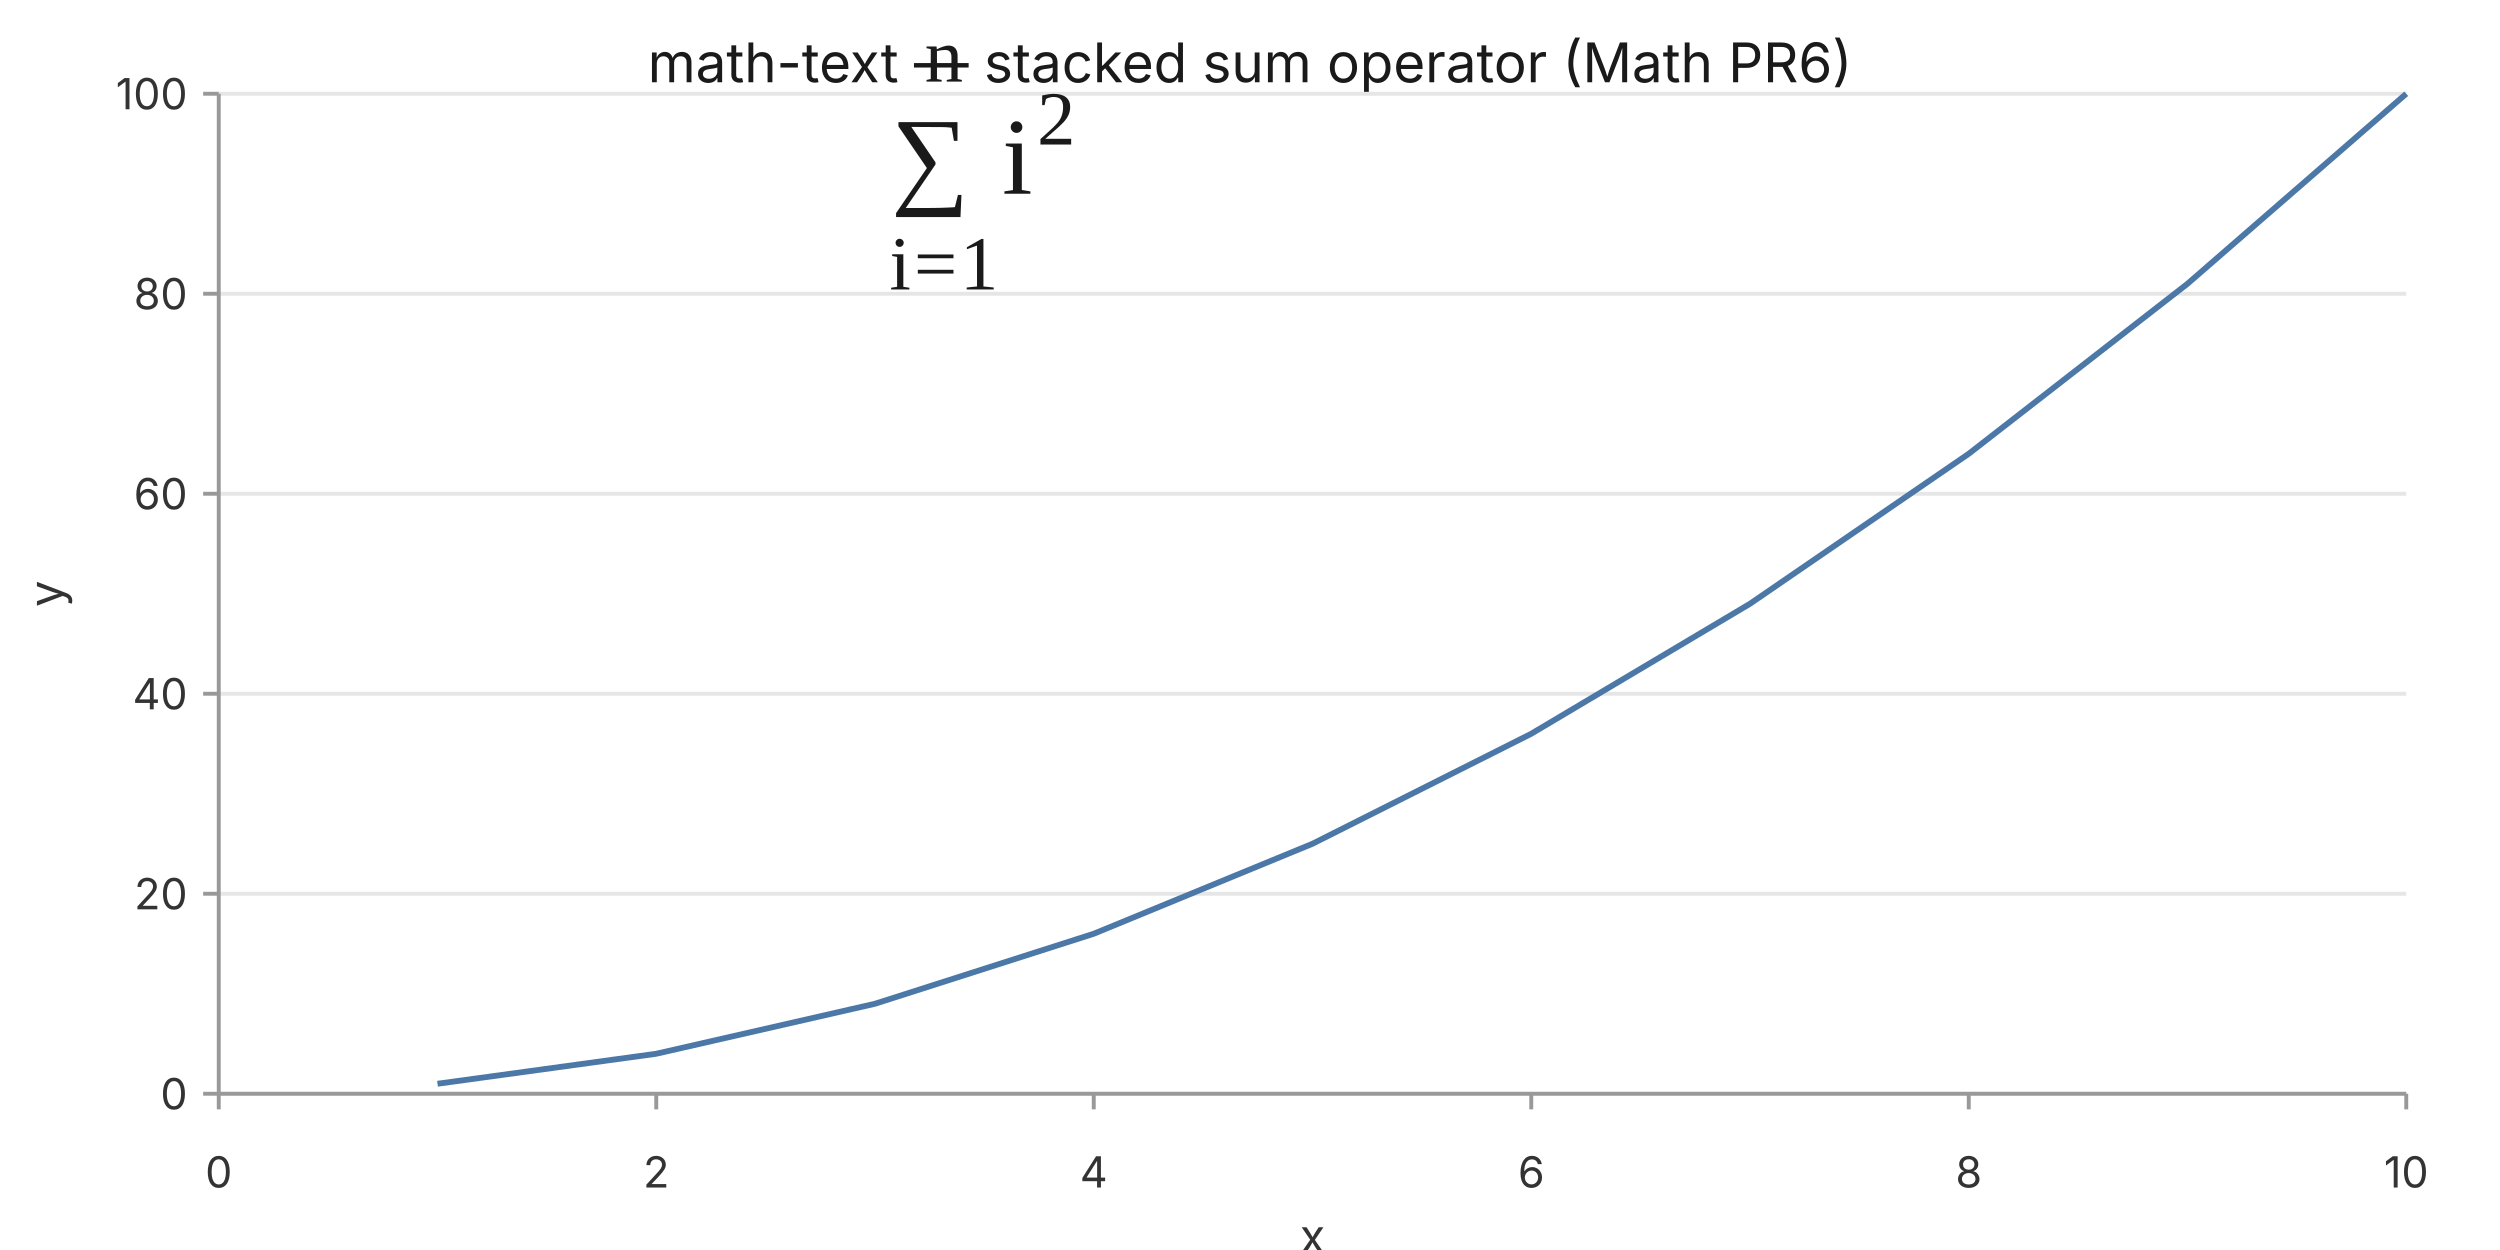
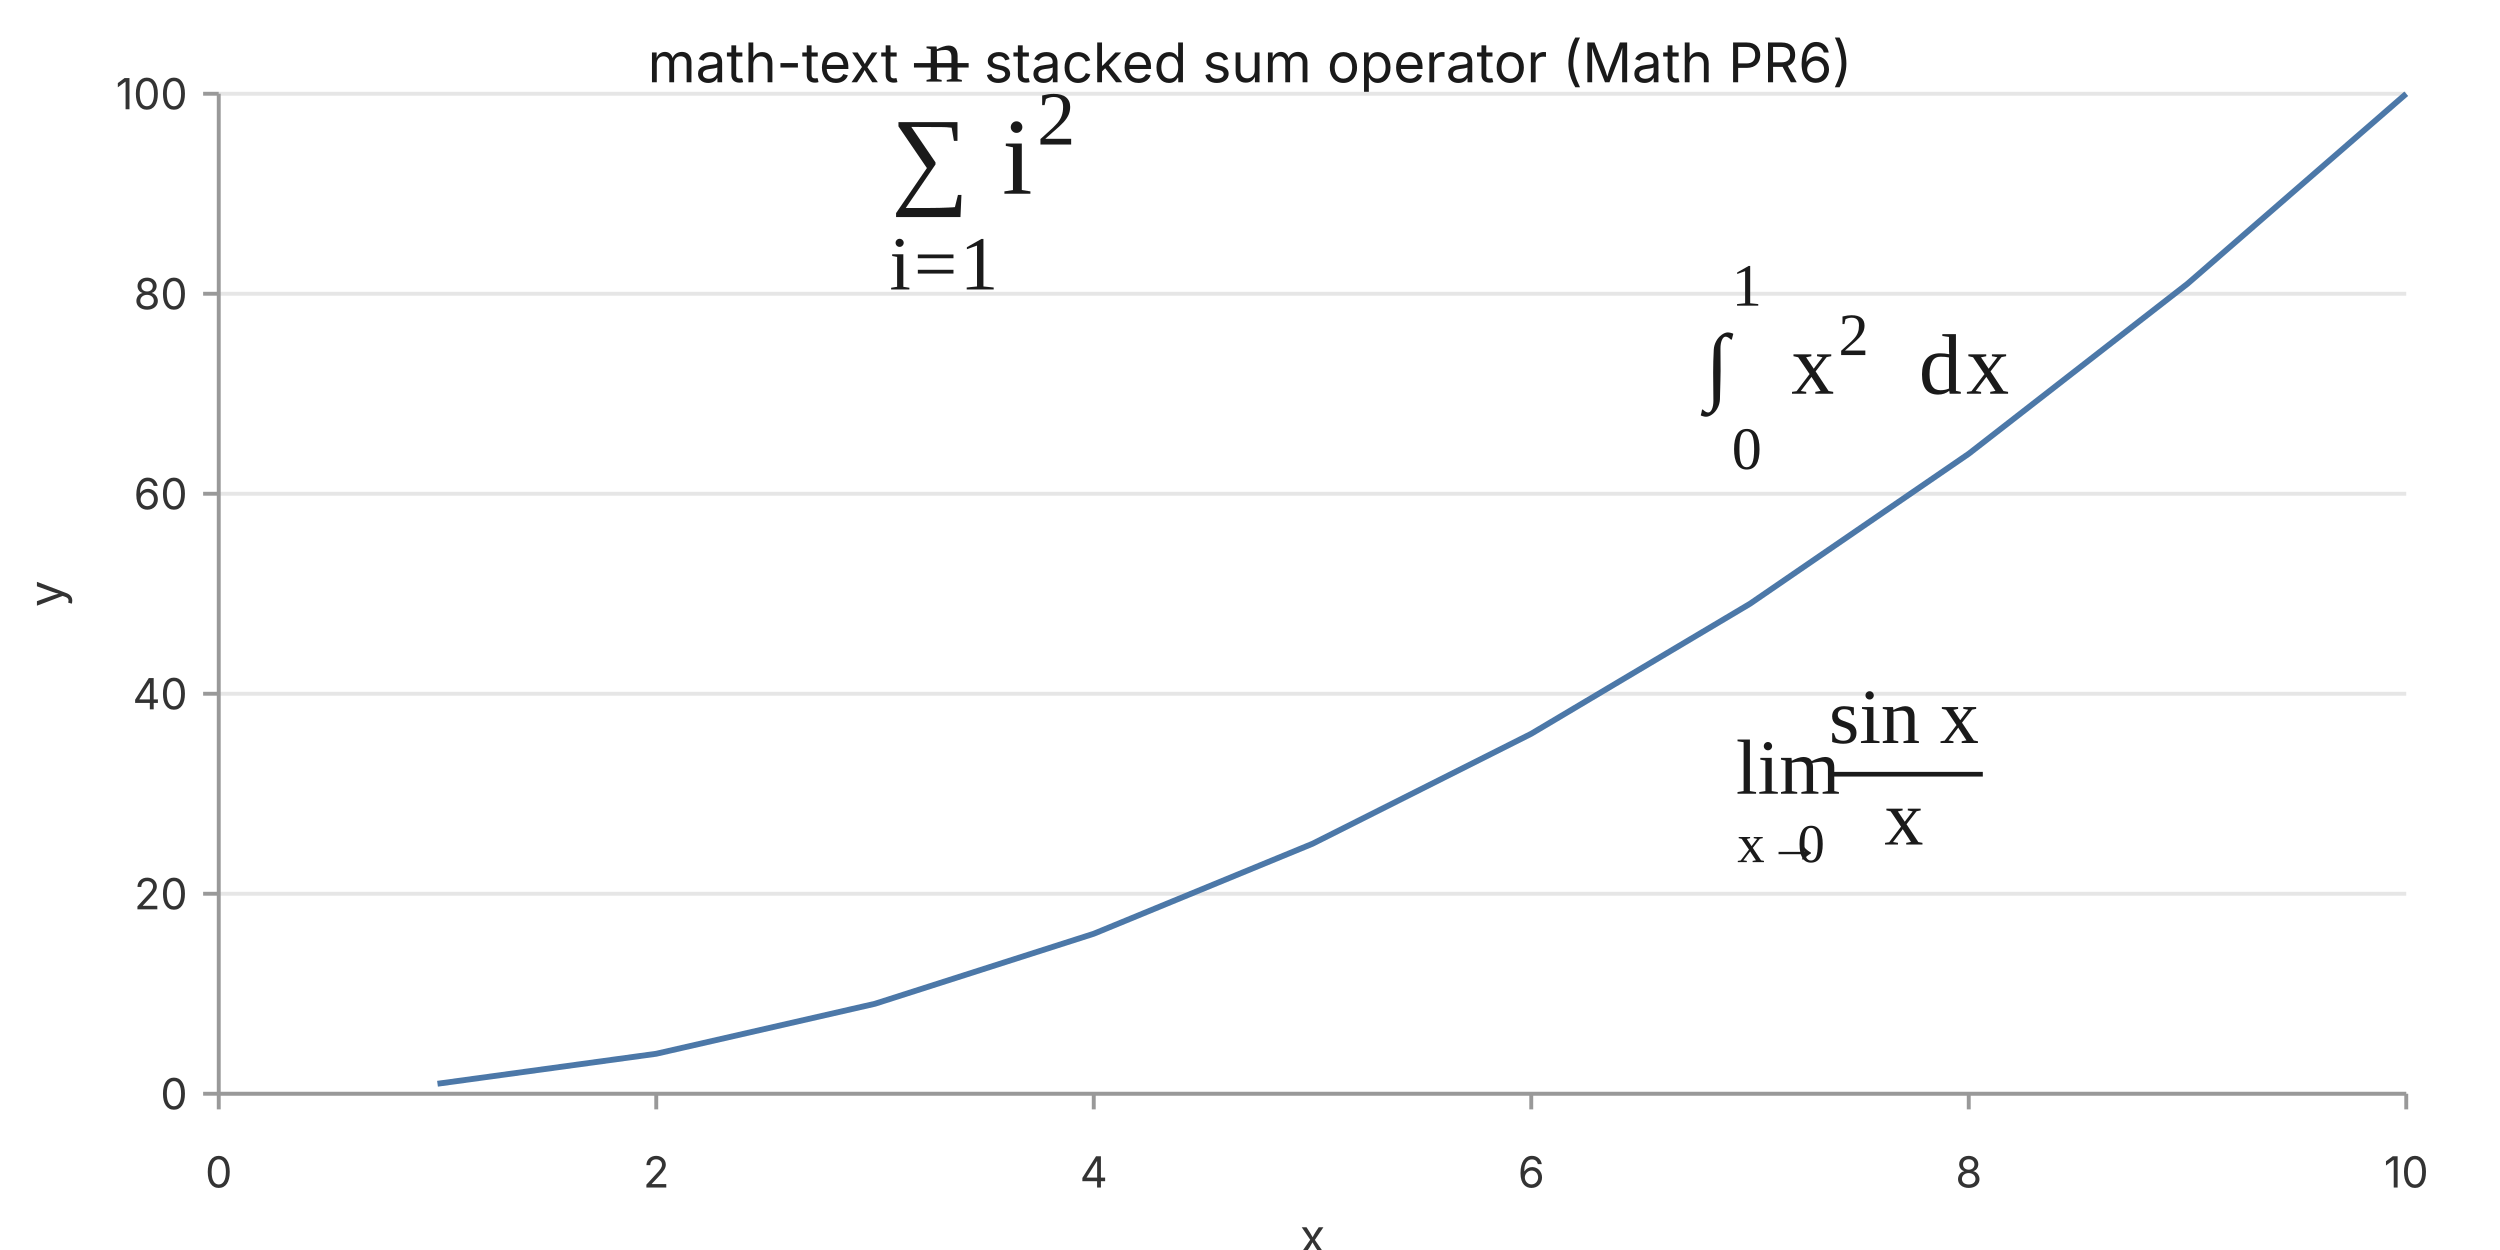
<svg xmlns="http://www.w3.org/2000/svg" viewBox="0 0 640 320" width="640" height="320" role="img" aria-label="math-text — stacked sum operator (Math PR6)" aria-describedby="glyph-desc">
  <rect x="0" y="0" width="640" height="320" fill="#ffffff" />
  <text x="320" y="16" font-family="system-ui, -apple-system, sans-serif" font-size="14" fill="#1a1a1a" text-anchor="middle" dominant-baseline="middle">math-text — stacked sum operator (Math PR6)</text>
  <line x1="56" y1="280" x2="616" y2="280" stroke="#e6e6e6" stroke-width="1" />
  <line x1="56" y1="228.8" x2="616" y2="228.8" stroke="#e6e6e6" stroke-width="1" />
  <line x1="56" y1="177.6" x2="616" y2="177.6" stroke="#e6e6e6" stroke-width="1" />
  <line x1="56" y1="126.4" x2="616" y2="126.4" stroke="#e6e6e6" stroke-width="1" />
  <line x1="56" y1="75.2" x2="616" y2="75.2" stroke="#e6e6e6" stroke-width="1" />
  <line x1="56" y1="24" x2="616" y2="24" stroke="#e6e6e6" stroke-width="1" />
  <path d="M 112 277.44 L 168 269.76 L 224 256.96 L 280 239.04 L 336 216 L 392 187.84 L 448 154.56 L 504 116.16 L 560 72.64 L 616 24" fill="none" stroke="#4c78a8" stroke-width="1.5" />
  <text x="228.13" y="49.6" font-size="28" fill="#1a1a1a" text-anchor="start" dominant-baseline="alphabetic">∑</text>
  <text x="236.74" y="20.9" font-size="19.6" fill="#1a1a1a" text-anchor="start" dominant-baseline="alphabetic">n</text>
  <text x="227.724" y="74.1" font-size="19.6" fill="#1a1a1a" text-anchor="start" dominant-baseline="alphabetic">i</text>
  <text x="233.996" y="74.1" font-size="19.6" fill="#1a1a1a" text-anchor="start" dominant-baseline="alphabetic">=</text>
  <text x="245.756" y="74.1" font-size="19.6" fill="#1a1a1a" text-anchor="start" dominant-baseline="alphabetic">1</text>
  <text x="256.536" y="49.6" font-size="28" fill="#1a1a1a" text-anchor="start" dominant-baseline="alphabetic">i</text>
  <text x="265.496" y="37" font-size="19.6" fill="#1a1a1a" text-anchor="start" dominant-baseline="alphabetic">2</text>
+   <text x="436.565" y="100.8" font-size="22" fill="#1a1a1a" text-anchor="start" dominant-baseline="alphabetic">∫</text>
+   <text x="443.33" y="78.25" font-size="15.4" fill="#1a1a1a" text-anchor="start" dominant-baseline="alphabetic">1</text>
+   <text x="443.33" y="120.05" font-size="15.4" fill="#1a1a1a" text-anchor="start" dominant-baseline="alphabetic">0</text>
+   <text x="458.565" y="100.8" font-size="22" fill="#1a1a1a" text-anchor="start" dominant-baseline="alphabetic">x</text>
+   <text x="470.665" y="90.9" font-size="15.4" fill="#1a1a1a" text-anchor="start" dominant-baseline="alphabetic">2</text>
+   <text x="479.135" y="100.8" font-size="22" fill="#1a1a1a" text-anchor="start" dominant-baseline="alphabetic"> </text>
+   <text x="491.235" y="100.8" font-size="22" fill="#1a1a1a" text-anchor="start" dominant-baseline="alphabetic">d</text>
+   <text x="503.335" y="100.8" font-size="22" fill="#1a1a1a" text-anchor="start" dominant-baseline="alphabetic">x</text>
+   <text x="444.4" y="203.2" font-size="20" fill="#1a1a1a" text-anchor="start" dominant-baseline="alphabetic">lim</text>
+   <text x="444.75" y="220.7" font-size="14" fill="#1a1a1a" text-anchor="start" dominant-baseline="alphabetic">x</text>
+   <text x="452.45" y="220.7" font-size="14" fill="#1a1a1a" text-anchor="start" dominant-baseline="alphabetic">→</text>
+   <text x="460.15" y="220.7" font-size="14" fill="#1a1a1a" text-anchor="start" dominant-baseline="alphabetic">0</text>
+   <text x="468.2" y="190.2" font-size="20" fill="#1a1a1a" text-anchor="start" dominant-baseline="alphabetic">sin</text>
+   <text x="496.6" y="190.2" font-size="20" fill="#1a1a1a" text-anchor="start" dominant-baseline="alphabetic">x</text>
+   <text x="482.4" y="216.2" font-size="20" fill="#1a1a1a" text-anchor="start" dominant-baseline="alphabetic">x</text>
+   <path d="M 468.2 198.2 L 507.6 198.2" fill="none" stroke="#1a1a1a" stroke-width="1.2" />
  <line x1="56" y1="280" x2="616" y2="280" stroke="#999999" stroke-width="1" />
  <line x1="56" y1="280" x2="56" y2="284" stroke="#999999" stroke-width="1" />
  <text x="56" y="296" font-family="system-ui, -apple-system, sans-serif" font-size="11" fill="#333333" text-anchor="middle" dominant-baseline="hanging">0</text>
  <line x1="168" y1="280" x2="168" y2="284" stroke="#999999" stroke-width="1" />
  <text x="168" y="296" font-family="system-ui, -apple-system, sans-serif" font-size="11" fill="#333333" text-anchor="middle" dominant-baseline="hanging">2</text>
  <line x1="280" y1="280" x2="280" y2="284" stroke="#999999" stroke-width="1" />
  <text x="280" y="296" font-family="system-ui, -apple-system, sans-serif" font-size="11" fill="#333333" text-anchor="middle" dominant-baseline="hanging">4</text>
  <line x1="392" y1="280" x2="392" y2="284" stroke="#999999" stroke-width="1" />
  <text x="392" y="296" font-family="system-ui, -apple-system, sans-serif" font-size="11" fill="#333333" text-anchor="middle" dominant-baseline="hanging">6</text>
  <line x1="504" y1="280" x2="504" y2="284" stroke="#999999" stroke-width="1" />
  <text x="504" y="296" font-family="system-ui, -apple-system, sans-serif" font-size="11" fill="#333333" text-anchor="middle" dominant-baseline="hanging">8</text>
  <line x1="616" y1="280" x2="616" y2="284" stroke="#999999" stroke-width="1" />
  <text x="616" y="296" font-family="system-ui, -apple-system, sans-serif" font-size="11" fill="#333333" text-anchor="middle" dominant-baseline="hanging">10</text>
  <text x="336" y="312" font-family="system-ui, -apple-system, sans-serif" font-size="12" fill="#333333" text-anchor="middle" dominant-baseline="hanging">x</text>
  <line x1="56" y1="24" x2="56" y2="280" stroke="#999999" stroke-width="1" />
  <line x1="52" y1="280" x2="56" y2="280" stroke="#999999" stroke-width="1" />
  <text x="48" y="280" font-family="system-ui, -apple-system, sans-serif" font-size="11" fill="#333333" text-anchor="end" dominant-baseline="middle">0</text>
  <line x1="52" y1="228.8" x2="56" y2="228.8" stroke="#999999" stroke-width="1" />
  <text x="48" y="228.8" font-family="system-ui, -apple-system, sans-serif" font-size="11" fill="#333333" text-anchor="end" dominant-baseline="middle">20</text>
  <line x1="52" y1="177.6" x2="56" y2="177.6" stroke="#999999" stroke-width="1" />
  <text x="48" y="177.6" font-family="system-ui, -apple-system, sans-serif" font-size="11" fill="#333333" text-anchor="end" dominant-baseline="middle">40</text>
  <line x1="52" y1="126.4" x2="56" y2="126.4" stroke="#999999" stroke-width="1" />
  <text x="48" y="126.4" font-family="system-ui, -apple-system, sans-serif" font-size="11" fill="#333333" text-anchor="end" dominant-baseline="middle">60</text>
  <line x1="52" y1="75.2" x2="56" y2="75.2" stroke="#999999" stroke-width="1" />
  <text x="48" y="75.2" font-family="system-ui, -apple-system, sans-serif" font-size="11" fill="#333333" text-anchor="end" dominant-baseline="middle">80</text>
  <line x1="52" y1="24" x2="56" y2="24" stroke="#999999" stroke-width="1" />
  <text x="48" y="24" font-family="system-ui, -apple-system, sans-serif" font-size="11" fill="#333333" text-anchor="end" dominant-baseline="middle">100</text>
  <text x="16" y="152" font-family="system-ui, -apple-system, sans-serif" font-size="12" fill="#333333" text-anchor="middle" dominant-baseline="alphabetic" transform="rotate(-90 16 152)">y</text>
</svg>
